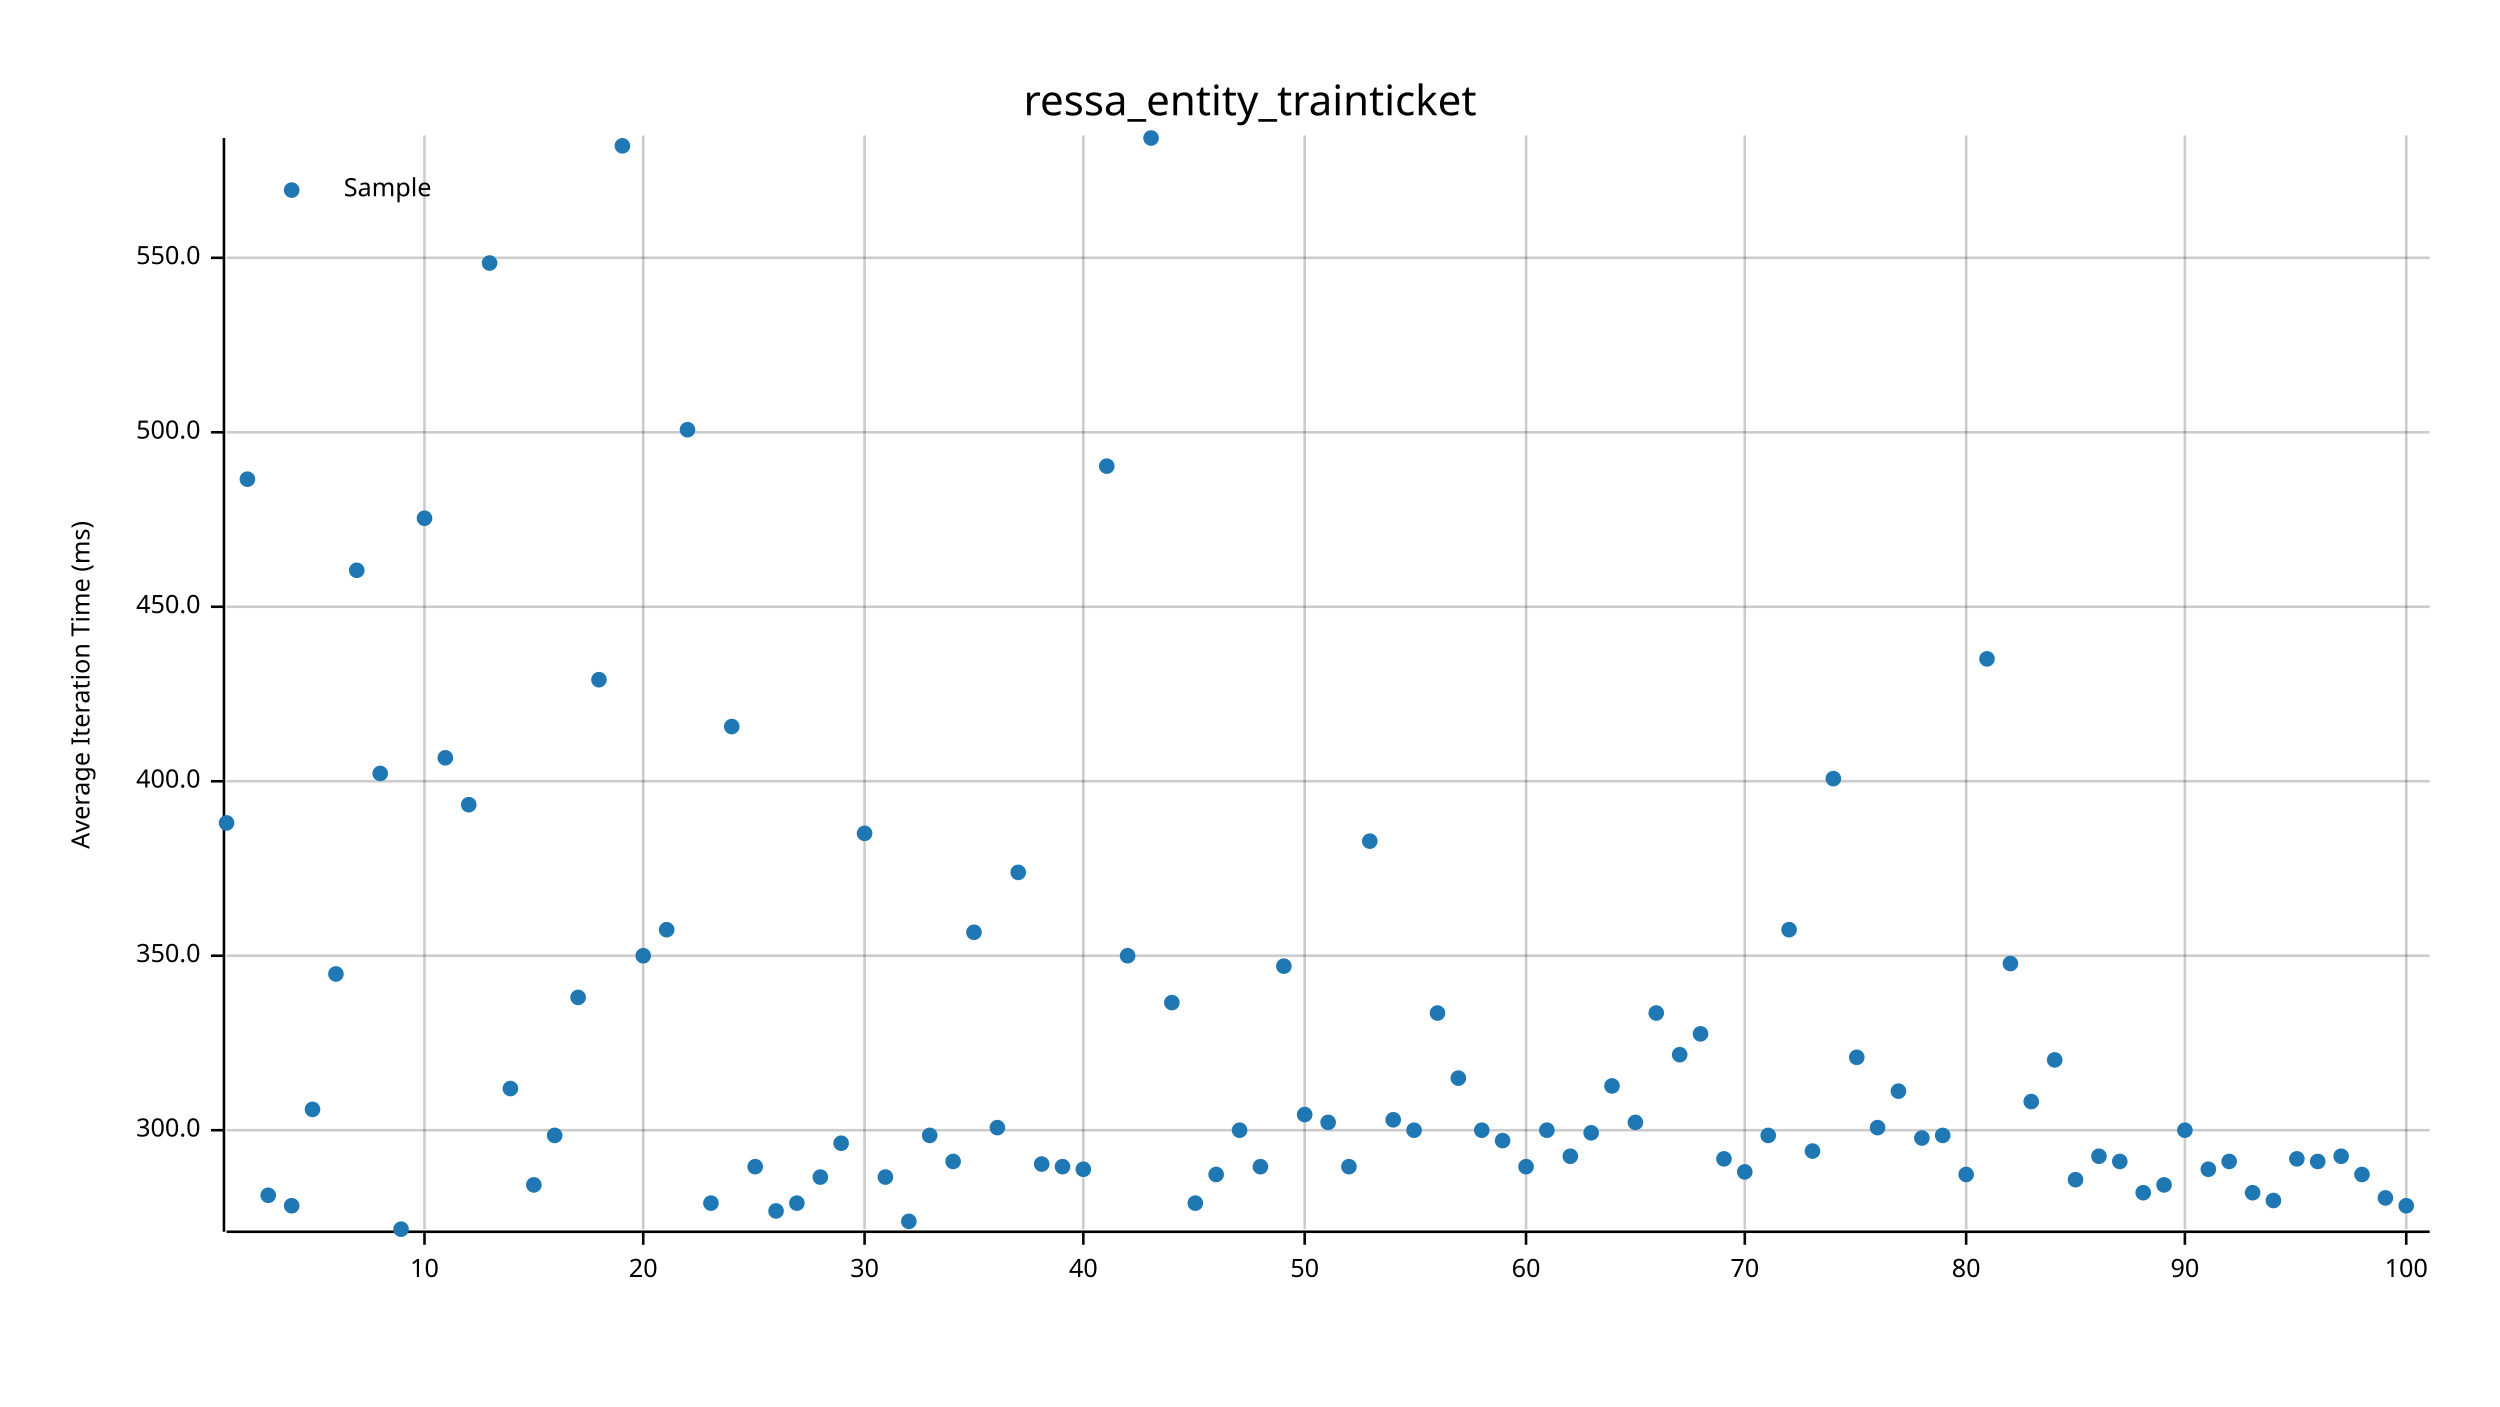
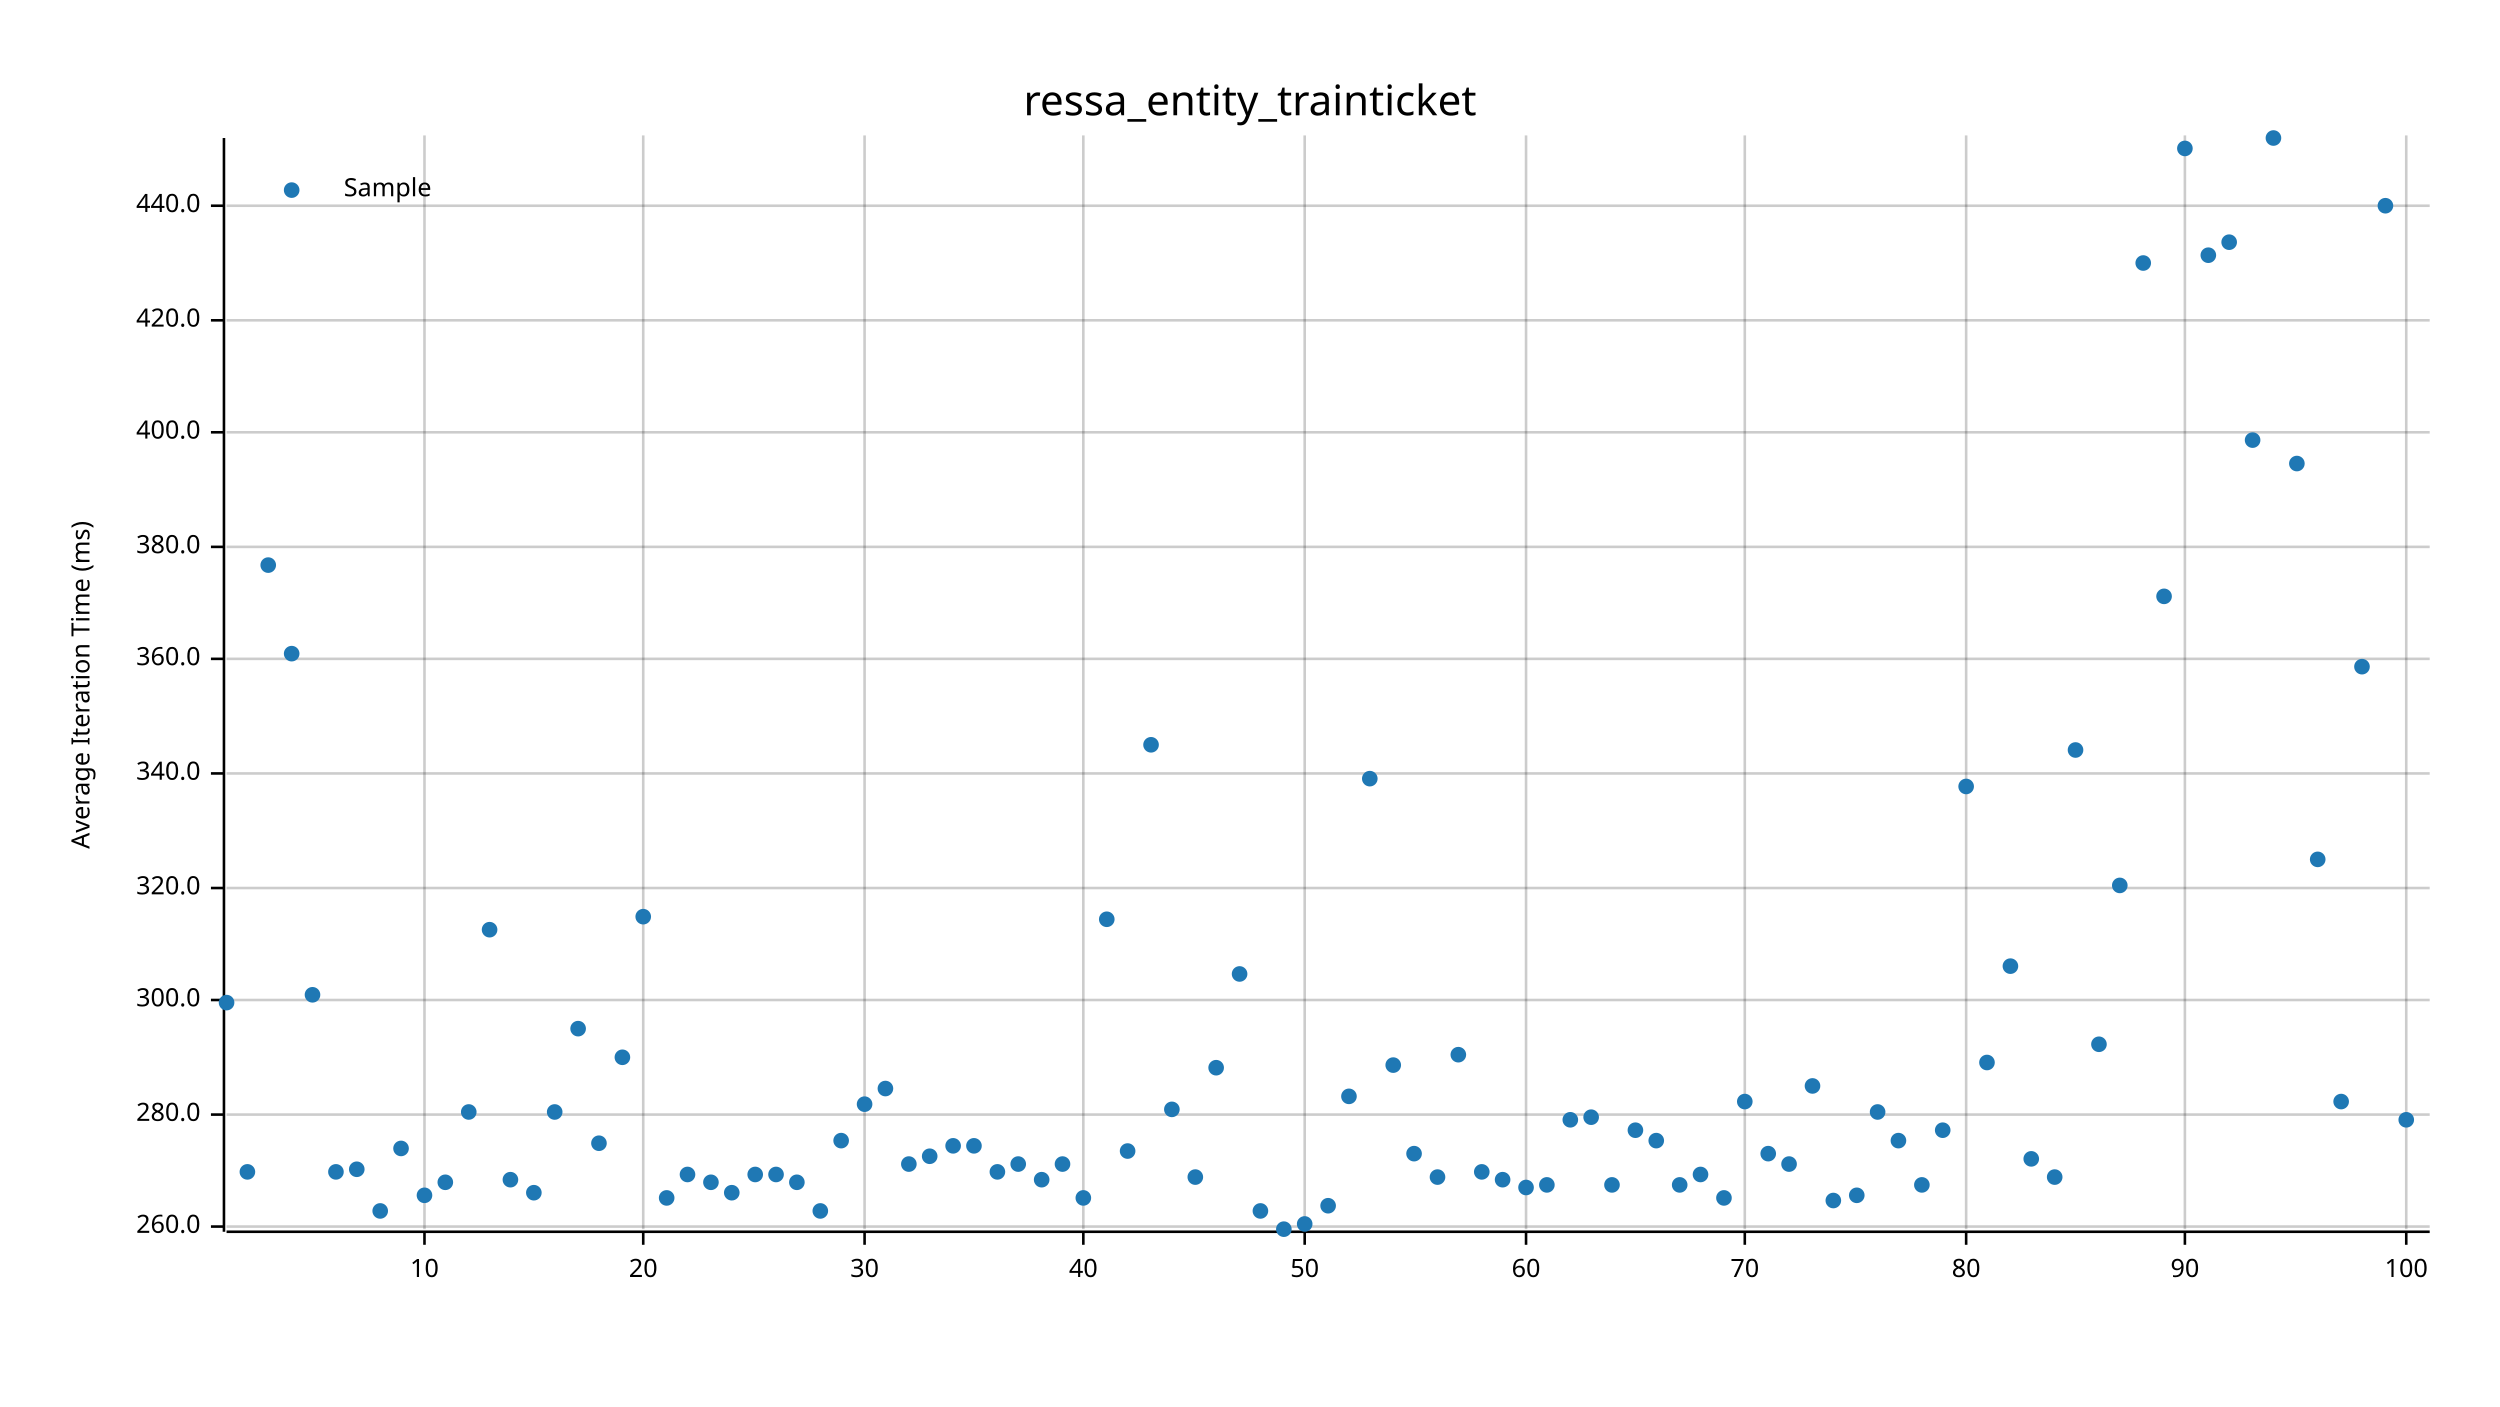
<svg xmlns="http://www.w3.org/2000/svg" width="960" height="540" viewBox="0 0 960 540">
  <text x="480" y="32" dy="0.76em" text-anchor="middle" font-family="sans-serif" font-size="16.129" opacity="1" fill="#000000">
ressa_entity_trainticket
</text>
  <text x="27" y="263" dy="0.76em" text-anchor="middle" font-family="sans-serif" font-size="9.677" opacity="1" fill="#000000" transform="rotate(270, 27, 263)">
Average Iteration Time (ms)
</text>
  <line opacity="0.2" stroke="#000000" stroke-width="1" x1="163" y1="472" x2="163" y2="52" />
  <line opacity="0.2" stroke="#000000" stroke-width="1" x1="247" y1="472" x2="247" y2="52" />
  <line opacity="0.2" stroke="#000000" stroke-width="1" x1="332" y1="472" x2="332" y2="52" />
  <line opacity="0.2" stroke="#000000" stroke-width="1" x1="416" y1="472" x2="416" y2="52" />
  <line opacity="0.2" stroke="#000000" stroke-width="1" x1="501" y1="472" x2="501" y2="52" />
  <line opacity="0.2" stroke="#000000" stroke-width="1" x1="586" y1="472" x2="586" y2="52" />
  <line opacity="0.2" stroke="#000000" stroke-width="1" x1="670" y1="472" x2="670" y2="52" />
  <line opacity="0.2" stroke="#000000" stroke-width="1" x1="755" y1="472" x2="755" y2="52" />
  <line opacity="0.2" stroke="#000000" stroke-width="1" x1="839" y1="472" x2="839" y2="52" />
  <line opacity="0.2" stroke="#000000" stroke-width="1" x1="924" y1="472" x2="924" y2="52" />
-   <line opacity="0.2" stroke="#000000" stroke-width="1" x1="87" y1="434" x2="933" y2="434" />
-   <line opacity="0.2" stroke="#000000" stroke-width="1" x1="87" y1="367" x2="933" y2="367" />
-   <line opacity="0.2" stroke="#000000" stroke-width="1" x1="87" y1="300" x2="933" y2="300" />
-   <line opacity="0.2" stroke="#000000" stroke-width="1" x1="87" y1="233" x2="933" y2="233" />
+   <line opacity="0.2" stroke="#000000" stroke-width="1" x1="87" y1="471" x2="933" y2="471" />
+   <line opacity="0.2" stroke="#000000" stroke-width="1" x1="87" y1="428" x2="933" y2="428" />
+   <line opacity="0.2" stroke="#000000" stroke-width="1" x1="87" y1="384" x2="933" y2="384" />
+   <line opacity="0.2" stroke="#000000" stroke-width="1" x1="87" y1="341" x2="933" y2="341" />
+   <line opacity="0.2" stroke="#000000" stroke-width="1" x1="87" y1="297" x2="933" y2="297" />
+   <line opacity="0.2" stroke="#000000" stroke-width="1" x1="87" y1="253" x2="933" y2="253" />
+   <line opacity="0.2" stroke="#000000" stroke-width="1" x1="87" y1="210" x2="933" y2="210" />
  <line opacity="0.2" stroke="#000000" stroke-width="1" x1="87" y1="166" x2="933" y2="166" />
-   <line opacity="0.2" stroke="#000000" stroke-width="1" x1="87" y1="99" x2="933" y2="99" />
+   <line opacity="0.2" stroke="#000000" stroke-width="1" x1="87" y1="123" x2="933" y2="123" />
+   <line opacity="0.2" stroke="#000000" stroke-width="1" x1="87" y1="79" x2="933" y2="79" />
  <polyline fill="none" opacity="1" stroke="#000000" stroke-width="1" points="86,53 86,473 " />
-   <text x="77" y="434" dy="0.5ex" text-anchor="end" font-family="sans-serif" font-size="9.677" opacity="1" fill="#000000">
+   <text x="77" y="471" dy="0.5ex" text-anchor="end" font-family="sans-serif" font-size="9.677" opacity="1" fill="#000000">
+ 260.0
+ </text>
+   <polyline fill="none" opacity="1" stroke="#000000" stroke-width="1" points="81,471 86,471 " />
+   <text x="77" y="428" dy="0.5ex" text-anchor="end" font-family="sans-serif" font-size="9.677" opacity="1" fill="#000000">
+ 280.0
+ </text>
+   <polyline fill="none" opacity="1" stroke="#000000" stroke-width="1" points="81,428 86,428 " />
+   <text x="77" y="384" dy="0.5ex" text-anchor="end" font-family="sans-serif" font-size="9.677" opacity="1" fill="#000000">
300.0
</text>
-   <polyline fill="none" opacity="1" stroke="#000000" stroke-width="1" points="81,434 86,434 " />
-   <text x="77" y="367" dy="0.5ex" text-anchor="end" font-family="sans-serif" font-size="9.677" opacity="1" fill="#000000">
- 350.0
- </text>
-   <polyline fill="none" opacity="1" stroke="#000000" stroke-width="1" points="81,367 86,367 " />
-   <text x="77" y="300" dy="0.5ex" text-anchor="end" font-family="sans-serif" font-size="9.677" opacity="1" fill="#000000">
+   <polyline fill="none" opacity="1" stroke="#000000" stroke-width="1" points="81,384 86,384 " />
+   <text x="77" y="341" dy="0.5ex" text-anchor="end" font-family="sans-serif" font-size="9.677" opacity="1" fill="#000000">
+ 320.0
+ </text>
+   <polyline fill="none" opacity="1" stroke="#000000" stroke-width="1" points="81,341 86,341 " />
+   <text x="77" y="297" dy="0.5ex" text-anchor="end" font-family="sans-serif" font-size="9.677" opacity="1" fill="#000000">
+ 340.0
+ </text>
+   <polyline fill="none" opacity="1" stroke="#000000" stroke-width="1" points="81,297 86,297 " />
+   <text x="77" y="253" dy="0.5ex" text-anchor="end" font-family="sans-serif" font-size="9.677" opacity="1" fill="#000000">
+ 360.0
+ </text>
+   <polyline fill="none" opacity="1" stroke="#000000" stroke-width="1" points="81,253 86,253 " />
+   <text x="77" y="210" dy="0.5ex" text-anchor="end" font-family="sans-serif" font-size="9.677" opacity="1" fill="#000000">
+ 380.0
+ </text>
+   <polyline fill="none" opacity="1" stroke="#000000" stroke-width="1" points="81,210 86,210 " />
+   <text x="77" y="166" dy="0.5ex" text-anchor="end" font-family="sans-serif" font-size="9.677" opacity="1" fill="#000000">
400.0
</text>
-   <polyline fill="none" opacity="1" stroke="#000000" stroke-width="1" points="81,300 86,300 " />
-   <text x="77" y="233" dy="0.5ex" text-anchor="end" font-family="sans-serif" font-size="9.677" opacity="1" fill="#000000">
- 450.0
- </text>
-   <polyline fill="none" opacity="1" stroke="#000000" stroke-width="1" points="81,233 86,233 " />
-   <text x="77" y="166" dy="0.5ex" text-anchor="end" font-family="sans-serif" font-size="9.677" opacity="1" fill="#000000">
- 500.0
- </text>
  <polyline fill="none" opacity="1" stroke="#000000" stroke-width="1" points="81,166 86,166 " />
-   <text x="77" y="99" dy="0.5ex" text-anchor="end" font-family="sans-serif" font-size="9.677" opacity="1" fill="#000000">
- 550.0
- </text>
-   <polyline fill="none" opacity="1" stroke="#000000" stroke-width="1" points="81,99 86,99 " />
+   <text x="77" y="123" dy="0.5ex" text-anchor="end" font-family="sans-serif" font-size="9.677" opacity="1" fill="#000000">
+ 420.0
+ </text>
+   <polyline fill="none" opacity="1" stroke="#000000" stroke-width="1" points="81,123 86,123 " />
+   <text x="77" y="79" dy="0.5ex" text-anchor="end" font-family="sans-serif" font-size="9.677" opacity="1" fill="#000000">
+ 440.0
+ </text>
+   <polyline fill="none" opacity="1" stroke="#000000" stroke-width="1" points="81,79 86,79 " />
  <polyline fill="none" opacity="1" stroke="#000000" stroke-width="1" points="87,473 933,473 " />
  <text x="163" y="483" dy="0.76em" text-anchor="middle" font-family="sans-serif" font-size="9.677" opacity="1" fill="#000000">
10
</text>
  <polyline fill="none" opacity="1" stroke="#000000" stroke-width="1" points="163,473 163,478 " />
  <text x="247" y="483" dy="0.76em" text-anchor="middle" font-family="sans-serif" font-size="9.677" opacity="1" fill="#000000">
20
</text>
  <polyline fill="none" opacity="1" stroke="#000000" stroke-width="1" points="247,473 247,478 " />
  <text x="332" y="483" dy="0.76em" text-anchor="middle" font-family="sans-serif" font-size="9.677" opacity="1" fill="#000000">
30
</text>
  <polyline fill="none" opacity="1" stroke="#000000" stroke-width="1" points="332,473 332,478 " />
  <text x="416" y="483" dy="0.76em" text-anchor="middle" font-family="sans-serif" font-size="9.677" opacity="1" fill="#000000">
40
</text>
  <polyline fill="none" opacity="1" stroke="#000000" stroke-width="1" points="416,473 416,478 " />
  <text x="501" y="483" dy="0.76em" text-anchor="middle" font-family="sans-serif" font-size="9.677" opacity="1" fill="#000000">
50
</text>
  <polyline fill="none" opacity="1" stroke="#000000" stroke-width="1" points="501,473 501,478 " />
  <text x="586" y="483" dy="0.76em" text-anchor="middle" font-family="sans-serif" font-size="9.677" opacity="1" fill="#000000">
60
</text>
  <polyline fill="none" opacity="1" stroke="#000000" stroke-width="1" points="586,473 586,478 " />
  <text x="670" y="483" dy="0.76em" text-anchor="middle" font-family="sans-serif" font-size="9.677" opacity="1" fill="#000000">
70
</text>
  <polyline fill="none" opacity="1" stroke="#000000" stroke-width="1" points="670,473 670,478 " />
  <text x="755" y="483" dy="0.76em" text-anchor="middle" font-family="sans-serif" font-size="9.677" opacity="1" fill="#000000">
80
</text>
  <polyline fill="none" opacity="1" stroke="#000000" stroke-width="1" points="755,473 755,478 " />
  <text x="839" y="483" dy="0.76em" text-anchor="middle" font-family="sans-serif" font-size="9.677" opacity="1" fill="#000000">
90
</text>
  <polyline fill="none" opacity="1" stroke="#000000" stroke-width="1" points="839,473 839,478 " />
  <text x="924" y="483" dy="0.76em" text-anchor="middle" font-family="sans-serif" font-size="9.677" opacity="1" fill="#000000">
100
</text>
  <polyline fill="none" opacity="1" stroke="#000000" stroke-width="1" points="924,473 924,478 " />
-   <circle cx="87" cy="316" r="3" opacity="1" fill="#1F78B4" stroke="none" stroke-width="1" />
-   <circle cx="95" cy="184" r="3" opacity="1" fill="#1F78B4" stroke="none" stroke-width="1" />
-   <circle cx="103" cy="459" r="3" opacity="1" fill="#1F78B4" stroke="none" stroke-width="1" />
-   <circle cx="112" cy="463" r="3" opacity="1" fill="#1F78B4" stroke="none" stroke-width="1" />
-   <circle cx="120" cy="426" r="3" opacity="1" fill="#1F78B4" stroke="none" stroke-width="1" />
-   <circle cx="129" cy="374" r="3" opacity="1" fill="#1F78B4" stroke="none" stroke-width="1" />
-   <circle cx="137" cy="219" r="3" opacity="1" fill="#1F78B4" stroke="none" stroke-width="1" />
-   <circle cx="146" cy="297" r="3" opacity="1" fill="#1F78B4" stroke="none" stroke-width="1" />
-   <circle cx="154" cy="472" r="3" opacity="1" fill="#1F78B4" stroke="none" stroke-width="1" />
-   <circle cx="163" cy="199" r="3" opacity="1" fill="#1F78B4" stroke="none" stroke-width="1" />
-   <circle cx="171" cy="291" r="3" opacity="1" fill="#1F78B4" stroke="none" stroke-width="1" />
-   <circle cx="180" cy="309" r="3" opacity="1" fill="#1F78B4" stroke="none" stroke-width="1" />
-   <circle cx="188" cy="101" r="3" opacity="1" fill="#1F78B4" stroke="none" stroke-width="1" />
-   <circle cx="196" cy="418" r="3" opacity="1" fill="#1F78B4" stroke="none" stroke-width="1" />
-   <circle cx="205" cy="455" r="3" opacity="1" fill="#1F78B4" stroke="none" stroke-width="1" />
-   <circle cx="213" cy="436" r="3" opacity="1" fill="#1F78B4" stroke="none" stroke-width="1" />
-   <circle cx="222" cy="383" r="3" opacity="1" fill="#1F78B4" stroke="none" stroke-width="1" />
-   <circle cx="230" cy="261" r="3" opacity="1" fill="#1F78B4" stroke="none" stroke-width="1" />
-   <circle cx="239" cy="56" r="3" opacity="1" fill="#1F78B4" stroke="none" stroke-width="1" />
-   <circle cx="247" cy="367" r="3" opacity="1" fill="#1F78B4" stroke="none" stroke-width="1" />
-   <circle cx="256" cy="357" r="3" opacity="1" fill="#1F78B4" stroke="none" stroke-width="1" />
-   <circle cx="264" cy="165" r="3" opacity="1" fill="#1F78B4" stroke="none" stroke-width="1" />
-   <circle cx="273" cy="462" r="3" opacity="1" fill="#1F78B4" stroke="none" stroke-width="1" />
-   <circle cx="281" cy="279" r="3" opacity="1" fill="#1F78B4" stroke="none" stroke-width="1" />
-   <circle cx="290" cy="448" r="3" opacity="1" fill="#1F78B4" stroke="none" stroke-width="1" />
-   <circle cx="298" cy="465" r="3" opacity="1" fill="#1F78B4" stroke="none" stroke-width="1" />
-   <circle cx="306" cy="462" r="3" opacity="1" fill="#1F78B4" stroke="none" stroke-width="1" />
-   <circle cx="315" cy="452" r="3" opacity="1" fill="#1F78B4" stroke="none" stroke-width="1" />
-   <circle cx="323" cy="439" r="3" opacity="1" fill="#1F78B4" stroke="none" stroke-width="1" />
-   <circle cx="332" cy="320" r="3" opacity="1" fill="#1F78B4" stroke="none" stroke-width="1" />
-   <circle cx="340" cy="452" r="3" opacity="1" fill="#1F78B4" stroke="none" stroke-width="1" />
-   <circle cx="349" cy="469" r="3" opacity="1" fill="#1F78B4" stroke="none" stroke-width="1" />
-   <circle cx="357" cy="436" r="3" opacity="1" fill="#1F78B4" stroke="none" stroke-width="1" />
-   <circle cx="366" cy="446" r="3" opacity="1" fill="#1F78B4" stroke="none" stroke-width="1" />
-   <circle cx="374" cy="358" r="3" opacity="1" fill="#1F78B4" stroke="none" stroke-width="1" />
-   <circle cx="383" cy="433" r="3" opacity="1" fill="#1F78B4" stroke="none" stroke-width="1" />
-   <circle cx="391" cy="335" r="3" opacity="1" fill="#1F78B4" stroke="none" stroke-width="1" />
-   <circle cx="400" cy="447" r="3" opacity="1" fill="#1F78B4" stroke="none" stroke-width="1" />
-   <circle cx="408" cy="448" r="3" opacity="1" fill="#1F78B4" stroke="none" stroke-width="1" />
-   <circle cx="416" cy="449" r="3" opacity="1" fill="#1F78B4" stroke="none" stroke-width="1" />
-   <circle cx="425" cy="179" r="3" opacity="1" fill="#1F78B4" stroke="none" stroke-width="1" />
-   <circle cx="433" cy="367" r="3" opacity="1" fill="#1F78B4" stroke="none" stroke-width="1" />
-   <circle cx="442" cy="53" r="3" opacity="1" fill="#1F78B4" stroke="none" stroke-width="1" />
-   <circle cx="450" cy="385" r="3" opacity="1" fill="#1F78B4" stroke="none" stroke-width="1" />
-   <circle cx="459" cy="462" r="3" opacity="1" fill="#1F78B4" stroke="none" stroke-width="1" />
-   <circle cx="467" cy="451" r="3" opacity="1" fill="#1F78B4" stroke="none" stroke-width="1" />
-   <circle cx="476" cy="434" r="3" opacity="1" fill="#1F78B4" stroke="none" stroke-width="1" />
-   <circle cx="484" cy="448" r="3" opacity="1" fill="#1F78B4" stroke="none" stroke-width="1" />
-   <circle cx="493" cy="371" r="3" opacity="1" fill="#1F78B4" stroke="none" stroke-width="1" />
-   <circle cx="501" cy="428" r="3" opacity="1" fill="#1F78B4" stroke="none" stroke-width="1" />
-   <circle cx="510" cy="431" r="3" opacity="1" fill="#1F78B4" stroke="none" stroke-width="1" />
-   <circle cx="518" cy="448" r="3" opacity="1" fill="#1F78B4" stroke="none" stroke-width="1" />
-   <circle cx="526" cy="323" r="3" opacity="1" fill="#1F78B4" stroke="none" stroke-width="1" />
-   <circle cx="535" cy="430" r="3" opacity="1" fill="#1F78B4" stroke="none" stroke-width="1" />
-   <circle cx="543" cy="434" r="3" opacity="1" fill="#1F78B4" stroke="none" stroke-width="1" />
-   <circle cx="552" cy="389" r="3" opacity="1" fill="#1F78B4" stroke="none" stroke-width="1" />
-   <circle cx="560" cy="414" r="3" opacity="1" fill="#1F78B4" stroke="none" stroke-width="1" />
-   <circle cx="569" cy="434" r="3" opacity="1" fill="#1F78B4" stroke="none" stroke-width="1" />
-   <circle cx="577" cy="438" r="3" opacity="1" fill="#1F78B4" stroke="none" stroke-width="1" />
-   <circle cx="586" cy="448" r="3" opacity="1" fill="#1F78B4" stroke="none" stroke-width="1" />
-   <circle cx="594" cy="434" r="3" opacity="1" fill="#1F78B4" stroke="none" stroke-width="1" />
-   <circle cx="603" cy="444" r="3" opacity="1" fill="#1F78B4" stroke="none" stroke-width="1" />
-   <circle cx="611" cy="435" r="3" opacity="1" fill="#1F78B4" stroke="none" stroke-width="1" />
-   <circle cx="619" cy="417" r="3" opacity="1" fill="#1F78B4" stroke="none" stroke-width="1" />
-   <circle cx="628" cy="431" r="3" opacity="1" fill="#1F78B4" stroke="none" stroke-width="1" />
-   <circle cx="636" cy="389" r="3" opacity="1" fill="#1F78B4" stroke="none" stroke-width="1" />
-   <circle cx="645" cy="405" r="3" opacity="1" fill="#1F78B4" stroke="none" stroke-width="1" />
-   <circle cx="653" cy="397" r="3" opacity="1" fill="#1F78B4" stroke="none" stroke-width="1" />
-   <circle cx="662" cy="445" r="3" opacity="1" fill="#1F78B4" stroke="none" stroke-width="1" />
-   <circle cx="670" cy="450" r="3" opacity="1" fill="#1F78B4" stroke="none" stroke-width="1" />
-   <circle cx="679" cy="436" r="3" opacity="1" fill="#1F78B4" stroke="none" stroke-width="1" />
-   <circle cx="687" cy="357" r="3" opacity="1" fill="#1F78B4" stroke="none" stroke-width="1" />
-   <circle cx="696" cy="442" r="3" opacity="1" fill="#1F78B4" stroke="none" stroke-width="1" />
-   <circle cx="704" cy="299" r="3" opacity="1" fill="#1F78B4" stroke="none" stroke-width="1" />
-   <circle cx="713" cy="406" r="3" opacity="1" fill="#1F78B4" stroke="none" stroke-width="1" />
-   <circle cx="721" cy="433" r="3" opacity="1" fill="#1F78B4" stroke="none" stroke-width="1" />
-   <circle cx="729" cy="419" r="3" opacity="1" fill="#1F78B4" stroke="none" stroke-width="1" />
-   <circle cx="738" cy="437" r="3" opacity="1" fill="#1F78B4" stroke="none" stroke-width="1" />
-   <circle cx="746" cy="436" r="3" opacity="1" fill="#1F78B4" stroke="none" stroke-width="1" />
-   <circle cx="755" cy="451" r="3" opacity="1" fill="#1F78B4" stroke="none" stroke-width="1" />
-   <circle cx="763" cy="253" r="3" opacity="1" fill="#1F78B4" stroke="none" stroke-width="1" />
-   <circle cx="772" cy="370" r="3" opacity="1" fill="#1F78B4" stroke="none" stroke-width="1" />
-   <circle cx="780" cy="423" r="3" opacity="1" fill="#1F78B4" stroke="none" stroke-width="1" />
-   <circle cx="789" cy="407" r="3" opacity="1" fill="#1F78B4" stroke="none" stroke-width="1" />
-   <circle cx="797" cy="453" r="3" opacity="1" fill="#1F78B4" stroke="none" stroke-width="1" />
-   <circle cx="806" cy="444" r="3" opacity="1" fill="#1F78B4" stroke="none" stroke-width="1" />
-   <circle cx="814" cy="446" r="3" opacity="1" fill="#1F78B4" stroke="none" stroke-width="1" />
-   <circle cx="823" cy="458" r="3" opacity="1" fill="#1F78B4" stroke="none" stroke-width="1" />
-   <circle cx="831" cy="455" r="3" opacity="1" fill="#1F78B4" stroke="none" stroke-width="1" />
-   <circle cx="839" cy="434" r="3" opacity="1" fill="#1F78B4" stroke="none" stroke-width="1" />
-   <circle cx="848" cy="449" r="3" opacity="1" fill="#1F78B4" stroke="none" stroke-width="1" />
-   <circle cx="856" cy="446" r="3" opacity="1" fill="#1F78B4" stroke="none" stroke-width="1" />
-   <circle cx="865" cy="458" r="3" opacity="1" fill="#1F78B4" stroke="none" stroke-width="1" />
-   <circle cx="873" cy="461" r="3" opacity="1" fill="#1F78B4" stroke="none" stroke-width="1" />
-   <circle cx="882" cy="445" r="3" opacity="1" fill="#1F78B4" stroke="none" stroke-width="1" />
-   <circle cx="890" cy="446" r="3" opacity="1" fill="#1F78B4" stroke="none" stroke-width="1" />
-   <circle cx="899" cy="444" r="3" opacity="1" fill="#1F78B4" stroke="none" stroke-width="1" />
-   <circle cx="907" cy="451" r="3" opacity="1" fill="#1F78B4" stroke="none" stroke-width="1" />
-   <circle cx="916" cy="460" r="3" opacity="1" fill="#1F78B4" stroke="none" stroke-width="1" />
-   <circle cx="924" cy="463" r="3" opacity="1" fill="#1F78B4" stroke="none" stroke-width="1" />
+   <circle cx="87" cy="385" r="3" opacity="1" fill="#1F78B4" stroke="none" stroke-width="1" />
+   <circle cx="95" cy="450" r="3" opacity="1" fill="#1F78B4" stroke="none" stroke-width="1" />
+   <circle cx="103" cy="217" r="3" opacity="1" fill="#1F78B4" stroke="none" stroke-width="1" />
+   <circle cx="112" cy="251" r="3" opacity="1" fill="#1F78B4" stroke="none" stroke-width="1" />
+   <circle cx="120" cy="382" r="3" opacity="1" fill="#1F78B4" stroke="none" stroke-width="1" />
+   <circle cx="129" cy="450" r="3" opacity="1" fill="#1F78B4" stroke="none" stroke-width="1" />
+   <circle cx="137" cy="449" r="3" opacity="1" fill="#1F78B4" stroke="none" stroke-width="1" />
+   <circle cx="146" cy="465" r="3" opacity="1" fill="#1F78B4" stroke="none" stroke-width="1" />
+   <circle cx="154" cy="441" r="3" opacity="1" fill="#1F78B4" stroke="none" stroke-width="1" />
+   <circle cx="163" cy="459" r="3" opacity="1" fill="#1F78B4" stroke="none" stroke-width="1" />
+   <circle cx="171" cy="454" r="3" opacity="1" fill="#1F78B4" stroke="none" stroke-width="1" />
+   <circle cx="180" cy="427" r="3" opacity="1" fill="#1F78B4" stroke="none" stroke-width="1" />
+   <circle cx="188" cy="357" r="3" opacity="1" fill="#1F78B4" stroke="none" stroke-width="1" />
+   <circle cx="196" cy="453" r="3" opacity="1" fill="#1F78B4" stroke="none" stroke-width="1" />
+   <circle cx="205" cy="458" r="3" opacity="1" fill="#1F78B4" stroke="none" stroke-width="1" />
+   <circle cx="213" cy="427" r="3" opacity="1" fill="#1F78B4" stroke="none" stroke-width="1" />
+   <circle cx="222" cy="395" r="3" opacity="1" fill="#1F78B4" stroke="none" stroke-width="1" />
+   <circle cx="230" cy="439" r="3" opacity="1" fill="#1F78B4" stroke="none" stroke-width="1" />
+   <circle cx="239" cy="406" r="3" opacity="1" fill="#1F78B4" stroke="none" stroke-width="1" />
+   <circle cx="247" cy="352" r="3" opacity="1" fill="#1F78B4" stroke="none" stroke-width="1" />
+   <circle cx="256" cy="460" r="3" opacity="1" fill="#1F78B4" stroke="none" stroke-width="1" />
+   <circle cx="264" cy="451" r="3" opacity="1" fill="#1F78B4" stroke="none" stroke-width="1" />
+   <circle cx="273" cy="454" r="3" opacity="1" fill="#1F78B4" stroke="none" stroke-width="1" />
+   <circle cx="281" cy="458" r="3" opacity="1" fill="#1F78B4" stroke="none" stroke-width="1" />
+   <circle cx="290" cy="451" r="3" opacity="1" fill="#1F78B4" stroke="none" stroke-width="1" />
+   <circle cx="298" cy="451" r="3" opacity="1" fill="#1F78B4" stroke="none" stroke-width="1" />
+   <circle cx="306" cy="454" r="3" opacity="1" fill="#1F78B4" stroke="none" stroke-width="1" />
+   <circle cx="315" cy="465" r="3" opacity="1" fill="#1F78B4" stroke="none" stroke-width="1" />
+   <circle cx="323" cy="438" r="3" opacity="1" fill="#1F78B4" stroke="none" stroke-width="1" />
+   <circle cx="332" cy="424" r="3" opacity="1" fill="#1F78B4" stroke="none" stroke-width="1" />
+   <circle cx="340" cy="418" r="3" opacity="1" fill="#1F78B4" stroke="none" stroke-width="1" />
+   <circle cx="349" cy="447" r="3" opacity="1" fill="#1F78B4" stroke="none" stroke-width="1" />
+   <circle cx="357" cy="444" r="3" opacity="1" fill="#1F78B4" stroke="none" stroke-width="1" />
+   <circle cx="366" cy="440" r="3" opacity="1" fill="#1F78B4" stroke="none" stroke-width="1" />
+   <circle cx="374" cy="440" r="3" opacity="1" fill="#1F78B4" stroke="none" stroke-width="1" />
+   <circle cx="383" cy="450" r="3" opacity="1" fill="#1F78B4" stroke="none" stroke-width="1" />
+   <circle cx="391" cy="447" r="3" opacity="1" fill="#1F78B4" stroke="none" stroke-width="1" />
+   <circle cx="400" cy="453" r="3" opacity="1" fill="#1F78B4" stroke="none" stroke-width="1" />
+   <circle cx="408" cy="447" r="3" opacity="1" fill="#1F78B4" stroke="none" stroke-width="1" />
+   <circle cx="416" cy="460" r="3" opacity="1" fill="#1F78B4" stroke="none" stroke-width="1" />
+   <circle cx="425" cy="353" r="3" opacity="1" fill="#1F78B4" stroke="none" stroke-width="1" />
+   <circle cx="433" cy="442" r="3" opacity="1" fill="#1F78B4" stroke="none" stroke-width="1" />
+   <circle cx="442" cy="286" r="3" opacity="1" fill="#1F78B4" stroke="none" stroke-width="1" />
+   <circle cx="450" cy="426" r="3" opacity="1" fill="#1F78B4" stroke="none" stroke-width="1" />
+   <circle cx="459" cy="452" r="3" opacity="1" fill="#1F78B4" stroke="none" stroke-width="1" />
+   <circle cx="467" cy="410" r="3" opacity="1" fill="#1F78B4" stroke="none" stroke-width="1" />
+   <circle cx="476" cy="374" r="3" opacity="1" fill="#1F78B4" stroke="none" stroke-width="1" />
+   <circle cx="484" cy="465" r="3" opacity="1" fill="#1F78B4" stroke="none" stroke-width="1" />
+   <circle cx="493" cy="472" r="3" opacity="1" fill="#1F78B4" stroke="none" stroke-width="1" />
+   <circle cx="501" cy="470" r="3" opacity="1" fill="#1F78B4" stroke="none" stroke-width="1" />
+   <circle cx="510" cy="463" r="3" opacity="1" fill="#1F78B4" stroke="none" stroke-width="1" />
+   <circle cx="518" cy="421" r="3" opacity="1" fill="#1F78B4" stroke="none" stroke-width="1" />
+   <circle cx="526" cy="299" r="3" opacity="1" fill="#1F78B4" stroke="none" stroke-width="1" />
+   <circle cx="535" cy="409" r="3" opacity="1" fill="#1F78B4" stroke="none" stroke-width="1" />
+   <circle cx="543" cy="443" r="3" opacity="1" fill="#1F78B4" stroke="none" stroke-width="1" />
+   <circle cx="552" cy="452" r="3" opacity="1" fill="#1F78B4" stroke="none" stroke-width="1" />
+   <circle cx="560" cy="405" r="3" opacity="1" fill="#1F78B4" stroke="none" stroke-width="1" />
+   <circle cx="569" cy="450" r="3" opacity="1" fill="#1F78B4" stroke="none" stroke-width="1" />
+   <circle cx="577" cy="453" r="3" opacity="1" fill="#1F78B4" stroke="none" stroke-width="1" />
+   <circle cx="586" cy="456" r="3" opacity="1" fill="#1F78B4" stroke="none" stroke-width="1" />
+   <circle cx="594" cy="455" r="3" opacity="1" fill="#1F78B4" stroke="none" stroke-width="1" />
+   <circle cx="603" cy="430" r="3" opacity="1" fill="#1F78B4" stroke="none" stroke-width="1" />
+   <circle cx="611" cy="429" r="3" opacity="1" fill="#1F78B4" stroke="none" stroke-width="1" />
+   <circle cx="619" cy="455" r="3" opacity="1" fill="#1F78B4" stroke="none" stroke-width="1" />
+   <circle cx="628" cy="434" r="3" opacity="1" fill="#1F78B4" stroke="none" stroke-width="1" />
+   <circle cx="636" cy="438" r="3" opacity="1" fill="#1F78B4" stroke="none" stroke-width="1" />
+   <circle cx="645" cy="455" r="3" opacity="1" fill="#1F78B4" stroke="none" stroke-width="1" />
+   <circle cx="653" cy="451" r="3" opacity="1" fill="#1F78B4" stroke="none" stroke-width="1" />
+   <circle cx="662" cy="460" r="3" opacity="1" fill="#1F78B4" stroke="none" stroke-width="1" />
+   <circle cx="670" cy="423" r="3" opacity="1" fill="#1F78B4" stroke="none" stroke-width="1" />
+   <circle cx="679" cy="443" r="3" opacity="1" fill="#1F78B4" stroke="none" stroke-width="1" />
+   <circle cx="687" cy="447" r="3" opacity="1" fill="#1F78B4" stroke="none" stroke-width="1" />
+   <circle cx="696" cy="417" r="3" opacity="1" fill="#1F78B4" stroke="none" stroke-width="1" />
+   <circle cx="704" cy="461" r="3" opacity="1" fill="#1F78B4" stroke="none" stroke-width="1" />
+   <circle cx="713" cy="459" r="3" opacity="1" fill="#1F78B4" stroke="none" stroke-width="1" />
+   <circle cx="721" cy="427" r="3" opacity="1" fill="#1F78B4" stroke="none" stroke-width="1" />
+   <circle cx="729" cy="438" r="3" opacity="1" fill="#1F78B4" stroke="none" stroke-width="1" />
+   <circle cx="738" cy="455" r="3" opacity="1" fill="#1F78B4" stroke="none" stroke-width="1" />
+   <circle cx="746" cy="434" r="3" opacity="1" fill="#1F78B4" stroke="none" stroke-width="1" />
+   <circle cx="755" cy="302" r="3" opacity="1" fill="#1F78B4" stroke="none" stroke-width="1" />
+   <circle cx="763" cy="408" r="3" opacity="1" fill="#1F78B4" stroke="none" stroke-width="1" />
+   <circle cx="772" cy="371" r="3" opacity="1" fill="#1F78B4" stroke="none" stroke-width="1" />
+   <circle cx="780" cy="445" r="3" opacity="1" fill="#1F78B4" stroke="none" stroke-width="1" />
+   <circle cx="789" cy="452" r="3" opacity="1" fill="#1F78B4" stroke="none" stroke-width="1" />
+   <circle cx="797" cy="288" r="3" opacity="1" fill="#1F78B4" stroke="none" stroke-width="1" />
+   <circle cx="806" cy="401" r="3" opacity="1" fill="#1F78B4" stroke="none" stroke-width="1" />
+   <circle cx="814" cy="340" r="3" opacity="1" fill="#1F78B4" stroke="none" stroke-width="1" />
+   <circle cx="823" cy="101" r="3" opacity="1" fill="#1F78B4" stroke="none" stroke-width="1" />
+   <circle cx="831" cy="229" r="3" opacity="1" fill="#1F78B4" stroke="none" stroke-width="1" />
+   <circle cx="839" cy="57" r="3" opacity="1" fill="#1F78B4" stroke="none" stroke-width="1" />
+   <circle cx="848" cy="98" r="3" opacity="1" fill="#1F78B4" stroke="none" stroke-width="1" />
+   <circle cx="856" cy="93" r="3" opacity="1" fill="#1F78B4" stroke="none" stroke-width="1" />
+   <circle cx="865" cy="169" r="3" opacity="1" fill="#1F78B4" stroke="none" stroke-width="1" />
+   <circle cx="873" cy="53" r="3" opacity="1" fill="#1F78B4" stroke="none" stroke-width="1" />
+   <circle cx="882" cy="178" r="3" opacity="1" fill="#1F78B4" stroke="none" stroke-width="1" />
+   <circle cx="890" cy="330" r="3" opacity="1" fill="#1F78B4" stroke="none" stroke-width="1" />
+   <circle cx="899" cy="423" r="3" opacity="1" fill="#1F78B4" stroke="none" stroke-width="1" />
+   <circle cx="907" cy="256" r="3" opacity="1" fill="#1F78B4" stroke="none" stroke-width="1" />
+   <circle cx="916" cy="79" r="3" opacity="1" fill="#1F78B4" stroke="none" stroke-width="1" />
+   <circle cx="924" cy="430" r="3" opacity="1" fill="#1F78B4" stroke="none" stroke-width="1" />
  <text x="132" y="68" dy="0.76em" text-anchor="start" font-family="sans-serif" font-size="9.677" opacity="1" fill="#000000">
Sample
</text>
  <circle cx="112" cy="73" r="3" opacity="1" fill="#1F78B4" stroke="none" stroke-width="1" />
</svg>
